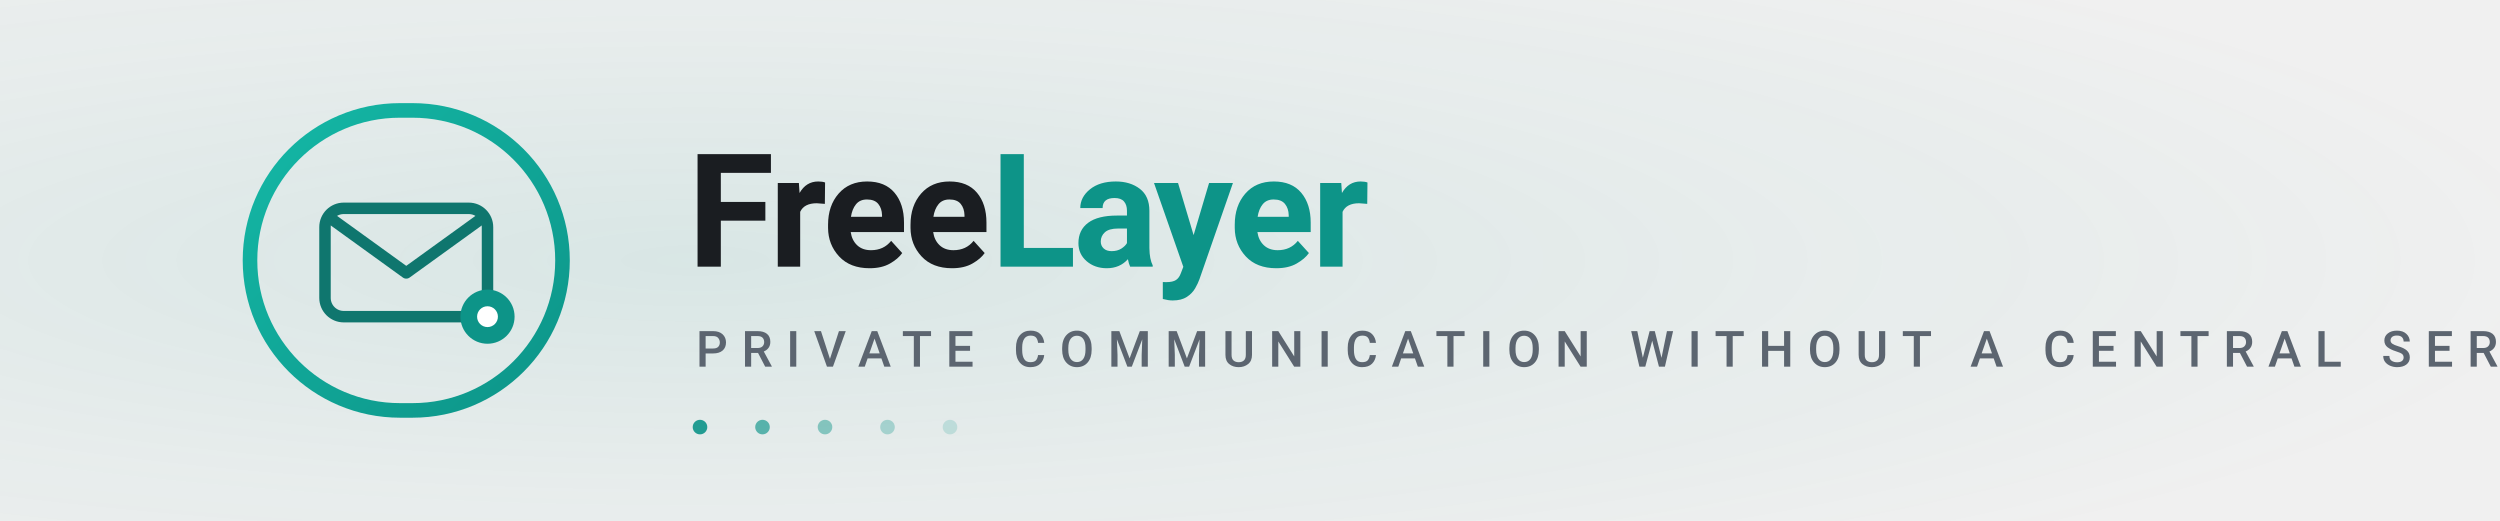
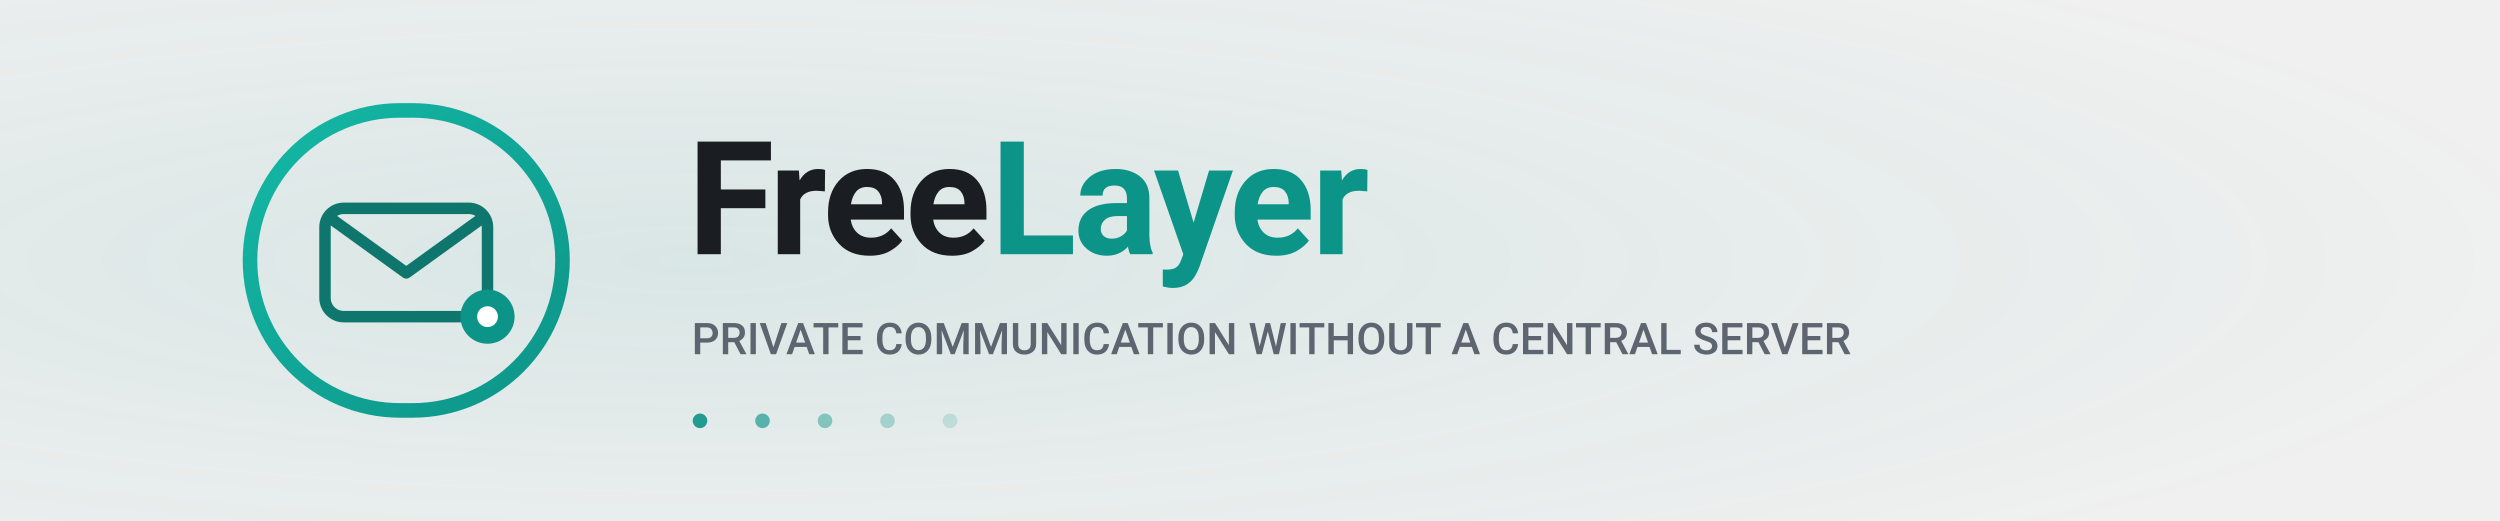
<svg xmlns="http://www.w3.org/2000/svg" viewBox="0 0 1200 250" width="1200" height="250" role="img" aria-label="FreeLayer — private communication without a central server">
  <defs>
    <radialGradient id="glow" cx="0.28" cy="0.5" r="0.75">
      <stop offset="0%" stop-color="#0d9488" stop-opacity="0.10" />
      <stop offset="100%" stop-color="#0d9488" stop-opacity="0" />
    </radialGradient>
    <linearGradient id="cap" x1="0" y1="0" x2="1" y2="1">
      <stop offset="0%" stop-color="#14b8a6" />
      <stop offset="100%" stop-color="#0d9488" />
    </linearGradient>
  </defs>
  <rect width="1200" height="250" fill="none" />
  <rect width="1200" height="250" fill="url(#glow)" />
  <g transform="translate(120,53)">
    <rect x="0" y="0" width="150" height="144" rx="72" fill="none" stroke="url(#cap)" stroke-width="7" />
    <rect x="36" y="47" width="78" height="52" rx="9" fill="none" stroke="#0f766e" stroke-width="5.5" />
    <path d="M 39 52 L 75 78 L 111 52" fill="none" stroke="#0f766e" stroke-width="5.5" stroke-linecap="round" stroke-linejoin="round" />
    <circle cx="114" cy="99" r="13" fill="#0d9488" />
    <circle cx="114" cy="99" r="5" fill="#ffffff" />
  </g>
  <g font-family="system-ui, -apple-system, 'Segoe UI', Roboto, Helvetica, Arial, sans-serif">
-     <text x="330" y="128" font-size="76" font-weight="750" letter-spacing="-1.5" fill="#1a1d21">Free<tspan fill="#0d9488">Layer</tspan>
+     <text x="330" y="122" font-size="76" font-weight="750" letter-spacing="-1.5" fill="#1a1d21">Free<tspan fill="#0d9488">Layer</tspan>
    </text>
-     <text x="334" y="176" font-size="24" font-weight="500" letter-spacing="6.5" fill="#5c6570">PRIVATE COMMUNICATION WITHOUT A CENTRAL SERVER</text>
+     <text x="332" y="170" font-size="21" font-weight="500" fill="#5c6570" textLength="730" lengthAdjust="spacing">PRIVATE COMMUNICATION WITHOUT A CENTRAL SERVER</text>
  </g>
  <g fill="#0d9488">
-     <circle cx="336" cy="205" r="3.5" opacity="0.9" />
-     <circle cx="366" cy="205" r="3.5" opacity="0.65" />
-     <circle cx="396" cy="205" r="3.5" opacity="0.45" />
-     <circle cx="426" cy="205" r="3.5" opacity="0.3" />
-     <circle cx="456" cy="205" r="3.5" opacity="0.18" />
+     <circle cx="336" cy="202" r="3.5" opacity="0.9" />
+     <circle cx="366" cy="202" r="3.5" opacity="0.65" />
+     <circle cx="396" cy="202" r="3.5" opacity="0.45" />
+     <circle cx="426" cy="202" r="3.5" opacity="0.3" />
+     <circle cx="456" cy="202" r="3.5" opacity="0.18" />
  </g>
</svg>
